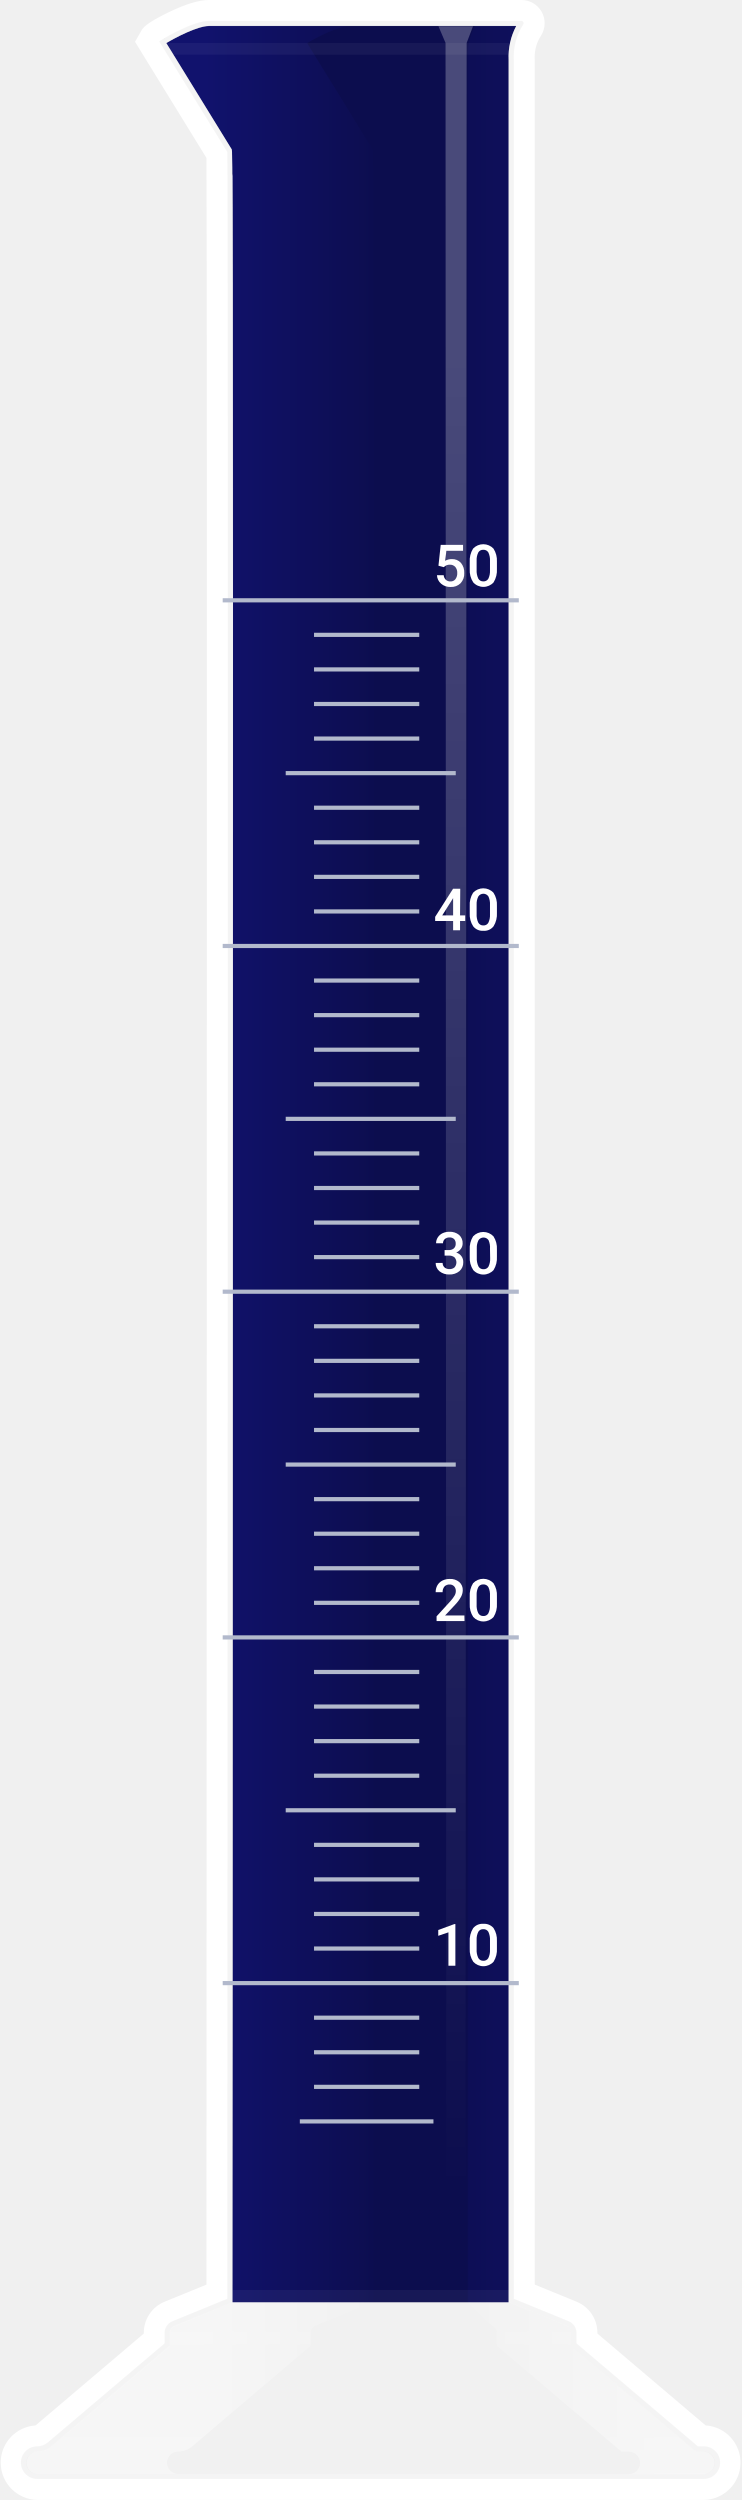
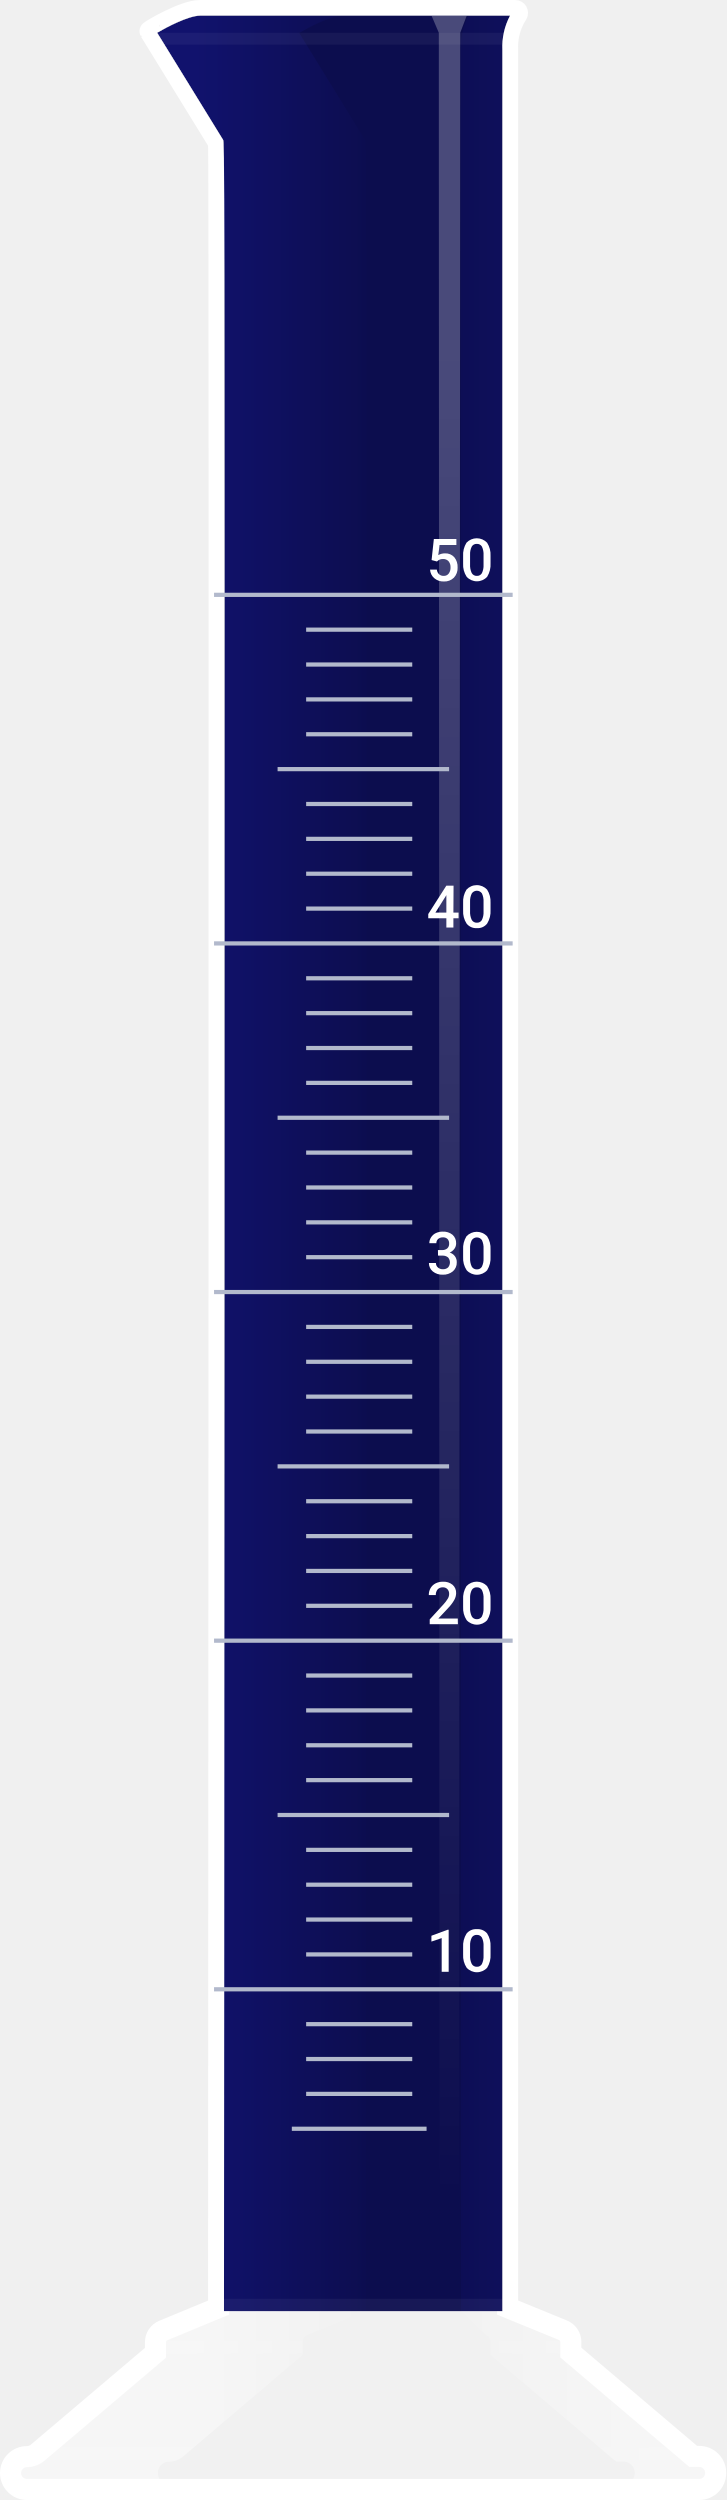
- <svg xmlns="http://www.w3.org/2000/svg" viewBox="0 0 177.46 598.69">
+ <svg xmlns="http://www.w3.org/2000/svg" viewBox="0 0 172.46 593.69">
  <defs>
-     <linearGradient id="Degradado_sin_nombre_30" x1="45.19" y1="299.34" x2="101.75" y2="299.34" gradientUnits="userSpaceOnUse">
+     <linearGradient id="Degradado_sin_nombre_30" x1="42.69" y1="296.84" x2="99.25" y2="296.84" gradientUnits="userSpaceOnUse">
      <stop offset="0.06" stop-color="#fff" />
      <stop offset="0.83" stop-color="#fff" stop-opacity="0" />
    </linearGradient>
-     <linearGradient id="Degradado_sin_nombre_8" x1="98.07" y1="299.34" x2="157.32" y2="299.34" gradientUnits="userSpaceOnUse">
+     <linearGradient id="Degradado_sin_nombre_8" x1="95.57" y1="296.84" x2="154.82" y2="296.84" gradientUnits="userSpaceOnUse">
      <stop offset="0" stop-color="#fff" stop-opacity="0" />
      <stop offset="1" stop-color="#fff" />
    </linearGradient>
-     <linearGradient id="Degradado_sin_nombre_31" x1="109.15" y1="84.76" x2="109.15" y2="541" gradientUnits="userSpaceOnUse">
+     <linearGradient id="Degradado_sin_nombre_31" x1="106.65" y1="82.26" x2="106.65" y2="538.5" gradientUnits="userSpaceOnUse">
      <stop offset="0" stop-color="#fff" stop-opacity="0.5" />
      <stop offset="0.96" stop-color="#fff" stop-opacity="0" />
    </linearGradient>
  </defs>
  <g style="isolation:isolate">
    <g id="probeta">
-       <path id="halo" d="M124.84,5a.56.56,0,0,1,.48.84l-.56.93a14.45,14.45,0,0,0-1.71,7.61V550.5l13.12,5.37a3,3,0,0,1,1.89,2.8v2.51l29.07,24.66h1.43a3.9,3.9,0,0,1,3.9,3.9v0a3.9,3.9,0,0,1-3.9,3.9H8.9a3.9,3.9,0,0,1-3.9-3.9v0a3.9,3.9,0,0,1,3.9-3.9,4,4,0,0,0,2.52-.92l28-23.74v-2.51a3,3,0,0,1,1.89-2.8l13.12-5.37s.3-513.62,0-514.11L38.13,9.93C38.07,9.84,46,5,50.05,5h74.79m0-5H50.05c-2.48,0-5.63,1-9.62,2.91-5.65,2.76-6.21,3.77-6.66,4.58L32.34,10l1.53,2.51,15.57,25.3c.24,26.75,0,466.21,0,509.3l-10,4.09a8,8,0,0,0-5,7.43v.2l-25.92,22a8.93,8.93,0,0,0,.42,17.84H168.56a8.93,8.93,0,0,0,.42-17.84l-25.92-22v-.2a8,8,0,0,0-5-7.43l-10-4.09V14.38a9.67,9.67,0,0,1,1-5l.56-.93A5.56,5.56,0,0,0,124.84,0Z" style="fill:#fff" />
-       <path id="liquido" d="M121.8,551.34v-537a15.85,15.85,0,0,1,1.82-8.13H50.05C47.27,6.25,42,9,39.83,10.32L55.47,35.73c.28.46.38.62.3,257.9,0,128.47-.11,257.71-.11,257.71" style="fill:#000145" />
+       <path id="halo" d="M166.06,591.19H6.4a3.9,3.9,0,0,1-3.9-3.9v0a3.9,3.9,0,0,1,3.9-3.9h0a4,4,0,0,0,2.52-.92l28-23.74v-2.51a3,3,0,0,1,1.89-2.8L51.91,548s.3-513.62,0-514.11L35.63,7.43c-.06-.09,7.88-4.93,11.92-4.93h74.79a.56.56,0,0,1,.48.84l-.56.93a14.45,14.45,0,0,0-1.71,7.61V548l13.12,5.37a3,3,0,0,1,1.89,2.8v2.51l29.07,24.66h1.43a3.9,3.9,0,0,1,3.9,3.9v0A3.9,3.9,0,0,1,166.06,591.19Z" style="fill:none;stroke:#fff;stroke-miterlimit:10;stroke-width:5px" />
+       <path id="liquido" d="M119.3,548.84v-537a15.85,15.85,0,0,1,1.82-8.13H47.55c-2.78,0-8.06,2.79-10.22,4.07L53,33.23c.28.46.38.62.3,257.9,0,128.47-.11,257.71-.11,257.71" style="fill:#000145" />
      <g id="cuerpo">
-         <path id="contorno" d="M168.56,593.69H8.9a3.9,3.9,0,0,1-3.9-3.9v0a3.9,3.9,0,0,1,3.9-3.9h0a4,4,0,0,0,2.52-.92l28-23.74v-2.51a3,3,0,0,1,1.89-2.8l13.12-5.37s.3-513.62,0-514.11L38.13,9.93C38.07,9.84,46,5,50.05,5h74.79a.56.56,0,0,1,.48.84l-.56.93a14.45,14.45,0,0,0-1.71,7.61V550.5l13.12,5.37a3,3,0,0,1,1.89,2.8v2.51l29.07,24.66h1.43a3.9,3.9,0,0,1,3.9,3.9v0A3.9,3.9,0,0,1,168.56,593.69Z" style="fill:none;stroke:#fff;stroke-miterlimit:10;stroke-width:2.5px;opacity:0.3" />
-         <path id="cuerpo-2" data-name="cuerpo" d="M39.83,10.32,55.47,35.73c.28.46.38.62.3,257.9,0,128.47-.11,256.87-.11,256.87v.84L41.76,557a1.77,1.77,0,0,0-1.11,1.64v3.09L12.23,585.87a5.14,5.14,0,0,1-3.33,1.22,2.68,2.68,0,0,0,0,5.35H168.56a2.68,2.68,0,0,0,0-5.35h-1.89l-29.86-25.33v-3.09A1.77,1.77,0,0,0,135.7,557l-13.9-5.69v-537a15.85,15.85,0,0,1,1.82-8.13H50.05C47.27,6.25,42,9,39.83,10.32Z" style="fill:#fff;opacity:0.05" />
-         <path id="brillo1" d="M40,589.74a2.65,2.65,0,0,1,2.65-2.65A5.14,5.14,0,0,0,46,585.87l28.42-24.11v-3.09A1.77,1.77,0,0,1,75.49,557l13.9-5.69v-.84s.07-128.4.11-256.87c.08-257.28,0-257.44-.3-257.9L73.56,10.32C75.72,9,81,6.25,83.78,6.25H50.05C47.27,6.25,42,9,39.83,10.32L55.47,35.73c.28.46.38.62.3,257.9,0,128.47-.11,256.87-.11,256.87v.84L41.76,557a1.77,1.77,0,0,0-1.11,1.64v3.09L12.23,585.87a5.14,5.14,0,0,1-3.33,1.22,2.68,2.68,0,0,0,0,5.35H42.63A2.67,2.67,0,0,1,40,589.74Z" style="mix-blend-mode:overlay;opacity:0.4;fill:url(#Degradado_sin_nombre_30)" />
-         <path id="brillo2" d="M168.56,587.09h-1.89l-29.86-25.33v-3.09A1.77,1.77,0,0,0,135.7,557l-13.9-5.69v-537a15.85,15.85,0,0,1,1.82-8.13h-9.84A15.93,15.93,0,0,0,112,14.38v537l5.9,5.69a1.76,1.76,0,0,1,1.1,1.64v3.09l29.86,25.33h1.89a2.68,2.68,0,0,1,0,5.35h17.83a2.68,2.68,0,0,0,0-5.35Z" style="mix-blend-mode:overlay;opacity:0.4;fill:url(#Degradado_sin_nombre_8)" />
-         <path id="brillo3" d="M160.85,589.79a2.66,2.66,0,0,0-2.64-2.7h-1.89l-29.86-25.33v-3.09a1.76,1.76,0,0,0-1.1-1.64l-13.9-5.69.29-541.05,1.52-4H105l1.7,4,.18,541.05L92.94,557a1.76,1.76,0,0,0-1.1,1.64v3.09L63.41,585.87a5.14,5.14,0,0,1-3.33,1.22,2.68,2.68,0,0,0,0,5.35h98.13A2.65,2.65,0,0,0,160.85,589.79Z" style="opacity:0.5;fill:url(#Degradado_sin_nombre_31)" />
-         <path id="brillo4" d="M121.91,13.09H41.44L40,10.29h82A10.53,10.53,0,0,0,121.91,13.09Z" style="fill:#fff;opacity:0.05" />
-         <rect id="brillo5" x="55.58" y="548.41" width="66.33" height="2.97" style="fill:#fff;opacity:0.05" />
-         <rect id="brillo6" x="40.65" y="558.43" width="96.16" height="2.97" style="fill:#fff;opacity:0.05" />
-         <polygon id="brillo7" points="162.74 583.75 15.01 583.75 11.13 586.72 166.24 586.72 162.74 583.75" style="fill:#fff;opacity:0.05" />
+         <path id="contorno" d="M166.06,591.19H6.4a3.9,3.9,0,0,1-3.9-3.9v0a3.9,3.9,0,0,1,3.9-3.9h0a4,4,0,0,0,2.52-.92l28-23.74v-2.51a3,3,0,0,1,1.89-2.8L51.91,548s.3-513.62,0-514.11L35.63,7.43c-.06-.09,7.88-4.93,11.92-4.93h74.79a.56.56,0,0,1,.48.84l-.56.93a14.45,14.45,0,0,0-1.71,7.61V548l13.12,5.37a3,3,0,0,1,1.89,2.8v2.51l29.07,24.66h1.43a3.9,3.9,0,0,1,3.9,3.9v0A3.9,3.9,0,0,1,166.06,591.19Z" style="fill:none;stroke:#fff;stroke-miterlimit:10;stroke-width:2.5px;opacity:0.3" />
+         <path id="cuerpo-2" data-name="cuerpo" d="M37.33,7.82,53,33.23c.28.46.38.62.3,257.9,0,128.47-.11,256.87-.11,256.87v.84l-13.9,5.69a1.77,1.77,0,0,0-1.11,1.64v3.09L9.73,583.37a5.14,5.14,0,0,1-3.33,1.22,2.68,2.68,0,0,0,0,5.35H166.06a2.68,2.68,0,0,0,0-5.35h-1.89l-29.86-25.33v-3.09a1.77,1.77,0,0,0-1.11-1.64l-13.9-5.69v-537a15.85,15.85,0,0,1,1.82-8.13H47.55C44.77,3.75,39.49,6.54,37.33,7.82Z" style="fill:#fff;opacity:0.05" />
+         <path id="brillo1" d="M37.48,587.24a2.65,2.65,0,0,1,2.65-2.65,5.14,5.14,0,0,0,3.33-1.22l28.42-24.11v-3.09A1.77,1.77,0,0,1,73,554.53l13.9-5.69V548S87,419.6,87,291.13c.08-257.28,0-257.44-.3-257.9L71.06,7.82c2.16-1.28,7.44-4.07,10.22-4.07H47.55c-2.78,0-8.06,2.79-10.22,4.07L53,33.23c.28.46.38.62.3,257.9,0,128.47-.11,256.87-.11,256.87v.84l-13.9,5.69a1.77,1.77,0,0,0-1.11,1.64v3.09L9.73,583.37a5.14,5.14,0,0,1-3.33,1.22,2.68,2.68,0,0,0,0,5.35H40.13A2.67,2.67,0,0,1,37.48,587.24Z" style="mix-blend-mode:overlay;opacity:0.4;fill:url(#Degradado_sin_nombre_30)" />
+         <path id="brillo2" d="M166.06,584.59h-1.89l-29.86-25.33v-3.09a1.77,1.77,0,0,0-1.11-1.64l-13.9-5.69v-537a15.85,15.85,0,0,1,1.82-8.13h-9.84a15.93,15.93,0,0,0-1.81,8.13v537l5.9,5.69a1.76,1.76,0,0,1,1.1,1.64v3.09l29.86,25.33h1.89a2.68,2.68,0,0,1,0,5.35h17.83a2.68,2.68,0,0,0,0-5.35Z" style="mix-blend-mode:overlay;opacity:0.4;fill:url(#Degradado_sin_nombre_8)" />
+         <path id="brillo3" d="M158.35,587.29a2.66,2.66,0,0,0-2.64-2.7h-1.89L124,559.26v-3.09a1.76,1.76,0,0,0-1.1-1.64L109,548.84l.29-541.05,1.52-4h-8.3l1.7,4,.18,541.05-13.9,5.69a1.76,1.76,0,0,0-1.1,1.64v3.09L60.91,583.37a5.14,5.14,0,0,1-3.33,1.22,2.68,2.68,0,0,0,0,5.35h98.13A2.65,2.65,0,0,0,158.35,587.29Z" style="opacity:0.5;fill:url(#Degradado_sin_nombre_31)" />
+         <path id="brillo4" d="M119.41,10.59H38.94l-1.49-2.8h82A10.53,10.53,0,0,0,119.41,10.59Z" style="fill:#fff;opacity:0.05" />
+         <rect id="brillo5" x="53.08" y="545.91" width="66.33" height="2.97" style="fill:#fff;opacity:0.05" />
+         <rect id="brillo6" x="38.15" y="555.93" width="96.16" height="2.97" style="fill:#fff;opacity:0.05" />
+         <polygon id="brillo7" points="160.24 581.25 12.51 581.25 8.63 584.22 163.74 584.22 160.24 581.25" style="fill:#fff;opacity:0.05" />
        <g id="escala">
-           <line x1="71.8" y1="508.03" x2="103.8" y2="508.03" style="fill:#fff;stroke:#b2b9cc;stroke-miterlimit:10" />
-           <line x1="75.2" y1="499.75" x2="100.4" y2="499.75" style="fill:#fff;stroke:#b2b9cc;stroke-miterlimit:10" />
-           <line x1="75.2" y1="491.47" x2="100.4" y2="491.47" style="fill:#fff;stroke:#b2b9cc;stroke-miterlimit:10" />
-           <line x1="75.2" y1="483.19" x2="100.4" y2="483.19" style="fill:#fff;stroke:#b2b9cc;stroke-miterlimit:10" />
-           <line x1="53.33" y1="474.91" x2="124.24" y2="474.91" style="fill:#fff;stroke:#b2b9cc;stroke-miterlimit:10" />
-           <line x1="75.2" y1="466.63" x2="100.4" y2="466.63" style="fill:#fff;stroke:#b2b9cc;stroke-miterlimit:10" />
-           <line x1="75.2" y1="458.35" x2="100.4" y2="458.35" style="fill:#fff;stroke:#b2b9cc;stroke-miterlimit:10" />
-           <line x1="75.2" y1="450.07" x2="100.4" y2="450.07" style="fill:#fff;stroke:#b2b9cc;stroke-miterlimit:10" />
-           <line x1="75.2" y1="441.8" x2="100.4" y2="441.8" style="fill:#fff;stroke:#b2b9cc;stroke-miterlimit:10" />
-           <line x1="75.2" y1="416.96" x2="100.4" y2="416.96" style="fill:#fff;stroke:#b2b9cc;stroke-miterlimit:10" />
-           <line x1="75.2" y1="408.68" x2="100.4" y2="408.68" style="fill:#fff;stroke:#b2b9cc;stroke-miterlimit:10" />
-           <line x1="75.2" y1="400.4" x2="100.4" y2="400.4" style="fill:#fff;stroke:#b2b9cc;stroke-miterlimit:10" />
-           <line x1="68.42" y1="433.52" x2="109.14" y2="433.52" style="fill:#fff;stroke:#b2b9cc;stroke-miterlimit:10" />
-           <line x1="75.2" y1="425.24" x2="100.4" y2="425.24" style="fill:#fff;stroke:#b2b9cc;stroke-miterlimit:10" />
-           <line x1="53.33" y1="392.12" x2="124.24" y2="392.12" style="fill:#fff;stroke:#b2b9cc;stroke-miterlimit:10" />
-           <line x1="75.2" y1="383.84" x2="100.4" y2="383.84" style="fill:#fff;stroke:#b2b9cc;stroke-miterlimit:10" />
-           <line x1="75.2" y1="375.56" x2="100.4" y2="375.56" style="fill:#fff;stroke:#b2b9cc;stroke-miterlimit:10" />
-           <line x1="75.2" y1="367.29" x2="100.4" y2="367.29" style="fill:#fff;stroke:#b2b9cc;stroke-miterlimit:10" />
-           <line x1="75.2" y1="359.01" x2="100.4" y2="359.01" style="fill:#fff;stroke:#b2b9cc;stroke-miterlimit:10" />
-           <line x1="75.2" y1="334.17" x2="100.4" y2="334.17" style="fill:#fff;stroke:#b2b9cc;stroke-miterlimit:10" />
-           <line x1="75.2" y1="325.89" x2="100.4" y2="325.89" style="fill:#fff;stroke:#b2b9cc;stroke-miterlimit:10" />
-           <line x1="75.2" y1="317.61" x2="100.4" y2="317.61" style="fill:#fff;stroke:#b2b9cc;stroke-miterlimit:10" />
-           <line x1="68.42" y1="350.73" x2="109.14" y2="350.73" style="fill:#fff;stroke:#b2b9cc;stroke-miterlimit:10" />
-           <line x1="75.2" y1="342.45" x2="100.4" y2="342.45" style="fill:#fff;stroke:#b2b9cc;stroke-miterlimit:10" />
-           <line x1="53.33" y1="309.33" x2="124.24" y2="309.33" style="fill:#fff;stroke:#b2b9cc;stroke-miterlimit:10" />
-           <line x1="75.2" y1="301.05" x2="100.4" y2="301.05" style="fill:#fff;stroke:#b2b9cc;stroke-miterlimit:10" />
-           <line x1="75.2" y1="292.78" x2="100.4" y2="292.78" style="fill:#fff;stroke:#b2b9cc;stroke-miterlimit:10" />
-           <line x1="75.2" y1="284.5" x2="100.4" y2="284.5" style="fill:#fff;stroke:#b2b9cc;stroke-miterlimit:10" />
-           <line x1="75.2" y1="276.22" x2="100.4" y2="276.22" style="fill:#fff;stroke:#b2b9cc;stroke-miterlimit:10" />
-           <line x1="75.2" y1="251.38" x2="100.4" y2="251.38" style="fill:#fff;stroke:#b2b9cc;stroke-miterlimit:10" />
-           <line x1="75.2" y1="243.1" x2="100.4" y2="243.1" style="fill:#fff;stroke:#b2b9cc;stroke-miterlimit:10" />
-           <line x1="75.2" y1="234.82" x2="100.4" y2="234.82" style="fill:#fff;stroke:#b2b9cc;stroke-miterlimit:10" />
-           <line x1="68.42" y1="267.94" x2="109.14" y2="267.94" style="fill:#fff;stroke:#b2b9cc;stroke-miterlimit:10" />
-           <line x1="75.2" y1="259.66" x2="100.4" y2="259.66" style="fill:#fff;stroke:#b2b9cc;stroke-miterlimit:10" />
-           <line x1="53.33" y1="226.54" x2="124.24" y2="226.54" style="fill:#fff;stroke:#b2b9cc;stroke-miterlimit:10" />
-           <line x1="75.2" y1="218.27" x2="100.4" y2="218.27" style="fill:#fff;stroke:#b2b9cc;stroke-miterlimit:10" />
-           <line x1="75.2" y1="209.99" x2="100.4" y2="209.99" style="fill:#fff;stroke:#b2b9cc;stroke-miterlimit:10" />
-           <line x1="75.2" y1="201.71" x2="100.4" y2="201.71" style="fill:#fff;stroke:#b2b9cc;stroke-miterlimit:10" />
-           <line x1="75.2" y1="193.43" x2="100.4" y2="193.43" style="fill:#fff;stroke:#b2b9cc;stroke-miterlimit:10" />
-           <line x1="75.2" y1="168.59" x2="100.4" y2="168.59" style="fill:#fff;stroke:#b2b9cc;stroke-miterlimit:10" />
-           <line x1="75.2" y1="160.31" x2="100.4" y2="160.31" style="fill:#fff;stroke:#b2b9cc;stroke-miterlimit:10" />
-           <line x1="75.2" y1="152.03" x2="100.4" y2="152.03" style="fill:#fff;stroke:#b2b9cc;stroke-miterlimit:10" />
-           <line x1="68.42" y1="185.15" x2="109.14" y2="185.15" style="fill:#fff;stroke:#b2b9cc;stroke-miterlimit:10" />
-           <line x1="75.2" y1="176.87" x2="100.4" y2="176.87" style="fill:#fff;stroke:#b2b9cc;stroke-miterlimit:10" />
-           <line x1="53.33" y1="143.76" x2="124.24" y2="143.76" style="fill:#fff;stroke:#b2b9cc;stroke-miterlimit:10" />
+           <line x1="69.3" y1="505.53" x2="101.3" y2="505.53" style="fill:#fff;stroke:#b2b9cc;stroke-miterlimit:10" />
+           <line x1="72.7" y1="497.25" x2="97.9" y2="497.25" style="fill:#fff;stroke:#b2b9cc;stroke-miterlimit:10" />
+           <line x1="72.7" y1="488.97" x2="97.9" y2="488.97" style="fill:#fff;stroke:#b2b9cc;stroke-miterlimit:10" />
+           <line x1="72.7" y1="480.69" x2="97.9" y2="480.69" style="fill:#fff;stroke:#b2b9cc;stroke-miterlimit:10" />
+           <line x1="50.83" y1="472.41" x2="121.74" y2="472.41" style="fill:#fff;stroke:#b2b9cc;stroke-miterlimit:10" />
+           <line x1="72.7" y1="464.13" x2="97.9" y2="464.13" style="fill:#fff;stroke:#b2b9cc;stroke-miterlimit:10" />
+           <line x1="72.7" y1="455.85" x2="97.9" y2="455.85" style="fill:#fff;stroke:#b2b9cc;stroke-miterlimit:10" />
+           <line x1="72.7" y1="447.57" x2="97.9" y2="447.57" style="fill:#fff;stroke:#b2b9cc;stroke-miterlimit:10" />
+           <line x1="72.7" y1="439.3" x2="97.9" y2="439.3" style="fill:#fff;stroke:#b2b9cc;stroke-miterlimit:10" />
+           <line x1="72.7" y1="414.46" x2="97.9" y2="414.46" style="fill:#fff;stroke:#b2b9cc;stroke-miterlimit:10" />
+           <line x1="72.7" y1="406.18" x2="97.9" y2="406.18" style="fill:#fff;stroke:#b2b9cc;stroke-miterlimit:10" />
+           <line x1="72.7" y1="397.9" x2="97.9" y2="397.9" style="fill:#fff;stroke:#b2b9cc;stroke-miterlimit:10" />
+           <line x1="65.92" y1="431.02" x2="106.65" y2="431.02" style="fill:#fff;stroke:#b2b9cc;stroke-miterlimit:10" />
+           <line x1="72.7" y1="422.74" x2="97.9" y2="422.74" style="fill:#fff;stroke:#b2b9cc;stroke-miterlimit:10" />
+           <line x1="50.83" y1="389.62" x2="121.74" y2="389.62" style="fill:#fff;stroke:#b2b9cc;stroke-miterlimit:10" />
+           <line x1="72.7" y1="381.34" x2="97.9" y2="381.34" style="fill:#fff;stroke:#b2b9cc;stroke-miterlimit:10" />
+           <line x1="72.7" y1="373.06" x2="97.9" y2="373.06" style="fill:#fff;stroke:#b2b9cc;stroke-miterlimit:10" />
+           <line x1="72.7" y1="364.79" x2="97.9" y2="364.79" style="fill:#fff;stroke:#b2b9cc;stroke-miterlimit:10" />
+           <line x1="72.7" y1="356.51" x2="97.9" y2="356.51" style="fill:#fff;stroke:#b2b9cc;stroke-miterlimit:10" />
+           <line x1="72.7" y1="331.67" x2="97.9" y2="331.67" style="fill:#fff;stroke:#b2b9cc;stroke-miterlimit:10" />
+           <line x1="72.7" y1="323.39" x2="97.9" y2="323.39" style="fill:#fff;stroke:#b2b9cc;stroke-miterlimit:10" />
+           <line x1="72.7" y1="315.11" x2="97.9" y2="315.11" style="fill:#fff;stroke:#b2b9cc;stroke-miterlimit:10" />
+           <line x1="65.92" y1="348.23" x2="106.65" y2="348.23" style="fill:#fff;stroke:#b2b9cc;stroke-miterlimit:10" />
+           <line x1="72.7" y1="339.95" x2="97.9" y2="339.95" style="fill:#fff;stroke:#b2b9cc;stroke-miterlimit:10" />
+           <line x1="50.83" y1="306.83" x2="121.74" y2="306.83" style="fill:#fff;stroke:#b2b9cc;stroke-miterlimit:10" />
+           <line x1="72.7" y1="298.55" x2="97.9" y2="298.55" style="fill:#fff;stroke:#b2b9cc;stroke-miterlimit:10" />
+           <line x1="72.7" y1="290.28" x2="97.9" y2="290.28" style="fill:#fff;stroke:#b2b9cc;stroke-miterlimit:10" />
+           <line x1="72.7" y1="282" x2="97.9" y2="282" style="fill:#fff;stroke:#b2b9cc;stroke-miterlimit:10" />
+           <line x1="72.7" y1="273.72" x2="97.9" y2="273.72" style="fill:#fff;stroke:#b2b9cc;stroke-miterlimit:10" />
+           <line x1="72.7" y1="248.88" x2="97.9" y2="248.88" style="fill:#fff;stroke:#b2b9cc;stroke-miterlimit:10" />
+           <line x1="72.7" y1="240.6" x2="97.9" y2="240.6" style="fill:#fff;stroke:#b2b9cc;stroke-miterlimit:10" />
+           <line x1="72.7" y1="232.32" x2="97.9" y2="232.32" style="fill:#fff;stroke:#b2b9cc;stroke-miterlimit:10" />
+           <line x1="65.92" y1="265.44" x2="106.65" y2="265.44" style="fill:#fff;stroke:#b2b9cc;stroke-miterlimit:10" />
+           <line x1="72.7" y1="257.16" x2="97.9" y2="257.16" style="fill:#fff;stroke:#b2b9cc;stroke-miterlimit:10" />
+           <line x1="50.83" y1="224.04" x2="121.74" y2="224.04" style="fill:#fff;stroke:#b2b9cc;stroke-miterlimit:10" />
+           <line x1="72.7" y1="215.77" x2="97.9" y2="215.77" style="fill:#fff;stroke:#b2b9cc;stroke-miterlimit:10" />
+           <line x1="72.7" y1="207.49" x2="97.9" y2="207.49" style="fill:#fff;stroke:#b2b9cc;stroke-miterlimit:10" />
+           <line x1="72.7" y1="199.21" x2="97.9" y2="199.21" style="fill:#fff;stroke:#b2b9cc;stroke-miterlimit:10" />
+           <line x1="72.7" y1="190.93" x2="97.9" y2="190.93" style="fill:#fff;stroke:#b2b9cc;stroke-miterlimit:10" />
+           <line x1="72.7" y1="166.09" x2="97.9" y2="166.09" style="fill:#fff;stroke:#b2b9cc;stroke-miterlimit:10" />
+           <line x1="72.7" y1="157.81" x2="97.9" y2="157.81" style="fill:#fff;stroke:#b2b9cc;stroke-miterlimit:10" />
+           <line x1="72.7" y1="149.53" x2="97.9" y2="149.53" style="fill:#fff;stroke:#b2b9cc;stroke-miterlimit:10" />
+           <line x1="65.92" y1="182.65" x2="106.65" y2="182.65" style="fill:#fff;stroke:#b2b9cc;stroke-miterlimit:10" />
+           <line x1="72.7" y1="174.37" x2="97.9" y2="174.37" style="fill:#fff;stroke:#b2b9cc;stroke-miterlimit:10" />
+           <line x1="50.83" y1="141.26" x2="121.74" y2="141.26" style="fill:#fff;stroke:#b2b9cc;stroke-miterlimit:10" />
          <g id="_50" data-name="50">
-             <path d="M105,135.48l.54-5h5.35v1.43h-4l-.27,2.38a3.12,3.12,0,0,1,1.56-.4,2.79,2.79,0,0,1,2.21.91,3.59,3.59,0,0,1,.79,2.45,3.3,3.3,0,0,1-.88,2.42,3.18,3.18,0,0,1-2.4.9,3.32,3.32,0,0,1-2.26-.78,2.81,2.81,0,0,1-1-2.05h1.61a1.76,1.76,0,0,0,.52,1.11,1.57,1.57,0,0,0,1.11.39,1.4,1.4,0,0,0,1.19-.55,2.32,2.32,0,0,0,.43-1.49,2.13,2.13,0,0,0-.47-1.44,1.67,1.67,0,0,0-1.3-.53,2.18,2.18,0,0,0-.77.12,2.14,2.14,0,0,0-.68.47Z" style="fill:#fff" />
-             <path d="M119,136.23a5.49,5.49,0,0,1-.8,3.24,3.29,3.29,0,0,1-4.87,0,5.15,5.15,0,0,1-.84-3.15v-1.72a5.4,5.4,0,0,1,.8-3.22,3.36,3.36,0,0,1,4.89,0,5.23,5.23,0,0,1,.82,3.14Zm-1.66-1.86a4.3,4.3,0,0,0-.38-2.06,1.32,1.32,0,0,0-1.22-.65,1.3,1.3,0,0,0-1.19.62,3.9,3.9,0,0,0-.41,1.93v2.26a4.34,4.34,0,0,0,.39,2.08,1.32,1.32,0,0,0,1.23.68,1.29,1.29,0,0,0,1.18-.63,4.08,4.08,0,0,0,.4-2Z" style="fill:#fff" />
+             <path d="M102.49,133l.54-5h5.35v1.43h-4l-.27,2.38a3.12,3.12,0,0,1,1.56-.4,2.79,2.79,0,0,1,2.21.91,3.59,3.59,0,0,1,.79,2.45,3.3,3.3,0,0,1-.88,2.42,3.18,3.18,0,0,1-2.4.9,3.32,3.32,0,0,1-2.26-.78,2.85,2.85,0,0,1-1-2.05h1.61a1.76,1.76,0,0,0,.52,1.11,1.57,1.57,0,0,0,1.11.39,1.4,1.4,0,0,0,1.19-.55,2.32,2.32,0,0,0,.43-1.49,2.13,2.13,0,0,0-.47-1.44,1.67,1.67,0,0,0-1.3-.53,2.18,2.18,0,0,0-.77.12,2.14,2.14,0,0,0-.68.47Z" style="fill:#fff" />
+             <path d="M116.49,133.73a5.49,5.49,0,0,1-.8,3.24,3.29,3.29,0,0,1-4.87,0,5.15,5.15,0,0,1-.84-3.15v-1.72a5.4,5.4,0,0,1,.8-3.22,3.36,3.36,0,0,1,4.89,0,5.23,5.23,0,0,1,.82,3.14Zm-1.66-1.86a4.3,4.3,0,0,0-.38-2.06,1.32,1.32,0,0,0-1.22-.65,1.3,1.3,0,0,0-1.19.62,3.9,3.9,0,0,0-.41,1.93V134a4.34,4.34,0,0,0,.39,2.08,1.32,1.32,0,0,0,1.23.68,1.29,1.29,0,0,0,1.18-.63,4.08,4.08,0,0,0,.4-2Z" style="fill:#fff" />
          </g>
          <g id="_40" data-name="40">
-             <path d="M110.17,219.22h1.23v1.34h-1.23v2.21h-1.66v-2.21h-4.3l0-1,4.29-6.73h1.72Zm-4.27,0h2.61v-4.15l-.13.22Z" style="fill:#fff" />
-             <path d="M119,218.58a5.49,5.49,0,0,1-.8,3.24,2.83,2.83,0,0,1-2.44,1.09,2.88,2.88,0,0,1-2.43-1.06,5.15,5.15,0,0,1-.84-3.15V217a5.34,5.34,0,0,1,.8-3.21,3.34,3.34,0,0,1,4.89,0,5.18,5.18,0,0,1,.82,3.13Zm-1.66-1.86a4.26,4.26,0,0,0-.38-2.05,1.45,1.45,0,0,0-2.41,0,3.93,3.93,0,0,0-.41,1.93v2.26a4.34,4.34,0,0,0,.39,2.08,1.32,1.32,0,0,0,1.23.68,1.29,1.29,0,0,0,1.18-.63,4.08,4.08,0,0,0,.4-2Z" style="fill:#fff" />
+             <path d="M107.67,216.72h1.23v1.34h-1.23v2.21H106v-2.21h-4.3l0-1,4.29-6.73h1.72Zm-4.27,0H106v-4.15l-.13.22Z" style="fill:#fff" />
+             <path d="M116.49,216.08a5.49,5.49,0,0,1-.8,3.24,2.83,2.83,0,0,1-2.44,1.09,2.88,2.88,0,0,1-2.43-1.06,5.15,5.15,0,0,1-.84-3.15v-1.73a5.34,5.34,0,0,1,.8-3.21,3.34,3.34,0,0,1,4.89,0,5.2,5.2,0,0,1,.82,3.13Zm-1.66-1.86a4.26,4.26,0,0,0-.38-2.05,1.45,1.45,0,0,0-2.41,0,3.93,3.93,0,0,0-.41,1.93v2.26a4.34,4.34,0,0,0,.39,2.08,1.32,1.32,0,0,0,1.23.68,1.29,1.29,0,0,0,1.18-.63,4.08,4.08,0,0,0,.4-2Z" style="fill:#fff" />
          </g>
          <g id="_30" data-name="30">
-             <path d="M106.47,299.36h1a1.76,1.76,0,0,0,1.21-.39,1.42,1.42,0,0,0,.45-1.13,1.53,1.53,0,0,0-.37-1.1,1.48,1.48,0,0,0-1.14-.4,1.57,1.57,0,0,0-1.1.39,1.28,1.28,0,0,0-.43,1h-1.66a2.47,2.47,0,0,1,.41-1.4,2.71,2.71,0,0,1,1.13-1,3.78,3.78,0,0,1,1.63-.35,3.43,3.43,0,0,1,2.34.75,2.61,2.61,0,0,1,.85,2.08,2.12,2.12,0,0,1-.42,1.26,2.76,2.76,0,0,1-1.11.89,2.31,2.31,0,0,1,1.68,2.32,2.68,2.68,0,0,1-.92,2.13,3.58,3.58,0,0,1-2.42.8,3.54,3.54,0,0,1-2.35-.77,2.53,2.53,0,0,1-.92-2H106a1.4,1.4,0,0,0,.44,1.07,1.7,1.7,0,0,0,1.19.41,1.75,1.75,0,0,0,1.22-.41,1.83,1.83,0,0,0,0-2.4,2,2,0,0,0-1.38-.42h-1Z" style="fill:#fff" />
-             <path d="M119,300.91a5.49,5.49,0,0,1-.8,3.24,3.29,3.29,0,0,1-4.87,0,5.12,5.12,0,0,1-.84-3.15V299.3a5.4,5.4,0,0,1,.8-3.22,3.36,3.36,0,0,1,4.89,0,5.23,5.23,0,0,1,.82,3.14Zm-1.66-1.86A4.26,4.26,0,0,0,117,297a1.45,1.45,0,0,0-2.41,0,3.9,3.9,0,0,0-.41,1.93v2.26a4.34,4.34,0,0,0,.39,2.08,1.32,1.32,0,0,0,1.23.68,1.29,1.29,0,0,0,1.18-.63,4.08,4.08,0,0,0,.4-2Z" style="fill:#fff" />
+             <path d="M104,296.86h1a1.76,1.76,0,0,0,1.21-.39,1.42,1.42,0,0,0,.45-1.13,1.53,1.53,0,0,0-.37-1.1,1.48,1.48,0,0,0-1.14-.4,1.57,1.57,0,0,0-1.1.39,1.28,1.28,0,0,0-.43,1h-1.66a2.47,2.47,0,0,1,.41-1.4,2.71,2.71,0,0,1,1.13-1,3.78,3.78,0,0,1,1.63-.35,3.43,3.43,0,0,1,2.34.75,2.61,2.61,0,0,1,.85,2.08,2.12,2.12,0,0,1-.42,1.26,2.76,2.76,0,0,1-1.11.89,2.31,2.31,0,0,1,1.68,2.32,2.68,2.68,0,0,1-.92,2.13,3.58,3.58,0,0,1-2.42.8,3.54,3.54,0,0,1-2.35-.77,2.53,2.53,0,0,1-.92-2h1.66A1.37,1.37,0,0,0,104,301a1.66,1.66,0,0,0,1.18.41,1.75,1.75,0,0,0,1.22-.41,1.83,1.83,0,0,0,0-2.4,2,2,0,0,0-1.38-.42h-1Z" style="fill:#fff" />
+             <path d="M116.49,298.41a5.49,5.49,0,0,1-.8,3.24,3.29,3.29,0,0,1-4.87,0,5.12,5.12,0,0,1-.84-3.15V296.8a5.4,5.4,0,0,1,.8-3.22,3.36,3.36,0,0,1,4.89,0,5.23,5.23,0,0,1,.82,3.14Zm-1.66-1.86a4.26,4.26,0,0,0-.38-2.05,1.45,1.45,0,0,0-2.41,0,3.9,3.9,0,0,0-.41,1.93v2.26a4.34,4.34,0,0,0,.39,2.08,1.32,1.32,0,0,0,1.23.68,1.29,1.29,0,0,0,1.18-.63,4.08,4.08,0,0,0,.4-2Z" style="fill:#fff" />
          </g>
          <g id="_20" data-name="20">
-             <path d="M111.24,388.21h-6.69v-1.14l3.31-3.62a8.49,8.49,0,0,0,1-1.34,2.14,2.14,0,0,0,.3-1.07,1.61,1.61,0,0,0-.4-1.15,1.41,1.41,0,0,0-1.08-.44,1.61,1.61,0,0,0-1.25.49,2,2,0,0,0-.44,1.35h-1.66a3.22,3.22,0,0,1,.41-1.64,2.92,2.92,0,0,1,1.18-1.13,3.8,3.8,0,0,1,1.78-.4,3.32,3.32,0,0,1,2.28.73,2.5,2.5,0,0,1,.84,2,3.39,3.39,0,0,1-.42,1.56,8.88,8.88,0,0,1-1.38,1.86l-2.43,2.6h4.62Z" style="fill:#fff" />
-             <path d="M119,384a5.43,5.43,0,0,1-.8,3.23,3.3,3.3,0,0,1-4.87,0,5.15,5.15,0,0,1-.84-3.15v-1.72a5.4,5.4,0,0,1,.8-3.22,3.36,3.36,0,0,1,4.89,0,5.2,5.2,0,0,1,.82,3.13Zm-1.66-1.86a4.3,4.3,0,0,0-.38-2.06,1.32,1.32,0,0,0-1.22-.65,1.3,1.3,0,0,0-1.19.62,3.9,3.9,0,0,0-.41,1.93v2.26a4.26,4.26,0,0,0,.39,2.07,1.31,1.31,0,0,0,1.23.69,1.29,1.29,0,0,0,1.18-.63,4.14,4.14,0,0,0,.4-2Z" style="fill:#fff" />
+             <path d="M108.74,385.71h-6.69v-1.14l3.31-3.62a8.49,8.49,0,0,0,1-1.34,2.14,2.14,0,0,0,.3-1.07,1.61,1.61,0,0,0-.4-1.15,1.41,1.41,0,0,0-1.08-.44,1.61,1.61,0,0,0-1.25.49,2,2,0,0,0-.44,1.35h-1.66a3.22,3.22,0,0,1,.41-1.64,2.92,2.92,0,0,1,1.18-1.13,3.8,3.8,0,0,1,1.78-.4,3.32,3.32,0,0,1,2.28.73,2.5,2.5,0,0,1,.84,2,3.39,3.39,0,0,1-.42,1.56,8.88,8.88,0,0,1-1.38,1.86l-2.43,2.6h4.62Z" style="fill:#fff" />
+             <path d="M116.49,381.52a5.43,5.43,0,0,1-.8,3.23,3.3,3.3,0,0,1-4.87,0,5.15,5.15,0,0,1-.84-3.15v-1.72a5.4,5.4,0,0,1,.8-3.22,3.36,3.36,0,0,1,4.89,0,5.2,5.2,0,0,1,.82,3.13Zm-1.66-1.86a4.3,4.3,0,0,0-.38-2.06,1.32,1.32,0,0,0-1.22-.65,1.3,1.3,0,0,0-1.19.62,3.9,3.9,0,0,0-.41,1.93v2.26a4.26,4.26,0,0,0,.39,2.07,1.31,1.31,0,0,0,1.23.69,1.29,1.29,0,0,0,1.18-.63,4.14,4.14,0,0,0,.4-2Z" style="fill:#fff" />
          </g>
          <g id="_10" data-name="10">
-             <path d="M109.05,470.75h-1.66v-8l-2.44.83v-1.39l3.88-1.43h.22Z" style="fill:#fff" />
-             <path d="M119,466.56a5.43,5.43,0,0,1-.8,3.23,3.3,3.3,0,0,1-4.87,0,5.15,5.15,0,0,1-.84-3.15V465a5.4,5.4,0,0,1,.8-3.22,2.85,2.85,0,0,1,2.45-1.07,2.91,2.91,0,0,1,2.44,1,5.2,5.2,0,0,1,.82,3.13Zm-1.66-1.86a4.3,4.3,0,0,0-.38-2.06,1.32,1.32,0,0,0-1.22-.65,1.3,1.3,0,0,0-1.19.62,3.9,3.9,0,0,0-.41,1.93v2.26a4.26,4.26,0,0,0,.39,2.07,1.31,1.31,0,0,0,1.23.69,1.28,1.28,0,0,0,1.18-.64,4.06,4.06,0,0,0,.4-2Z" style="fill:#fff" />
+             <path d="M106.55,468.25h-1.66v-8l-2.44.83v-1.39l3.88-1.43h.22Z" style="fill:#fff" />
+             <path d="M116.49,464.06a5.43,5.43,0,0,1-.8,3.23,3.3,3.3,0,0,1-4.87,0,5.15,5.15,0,0,1-.84-3.15v-1.72a5.4,5.4,0,0,1,.8-3.22,2.85,2.85,0,0,1,2.45-1.07,2.91,2.91,0,0,1,2.44,1,5.2,5.2,0,0,1,.82,3.13Zm-1.66-1.86a4.3,4.3,0,0,0-.38-2.06,1.32,1.32,0,0,0-1.22-.65,1.3,1.3,0,0,0-1.19.62,3.9,3.9,0,0,0-.41,1.93v2.26a4.26,4.26,0,0,0,.39,2.07,1.31,1.31,0,0,0,1.23.69,1.29,1.29,0,0,0,1.18-.63,4.14,4.14,0,0,0,.4-2Z" style="fill:#fff" />
          </g>
        </g>
      </g>
    </g>
  </g>
</svg>
